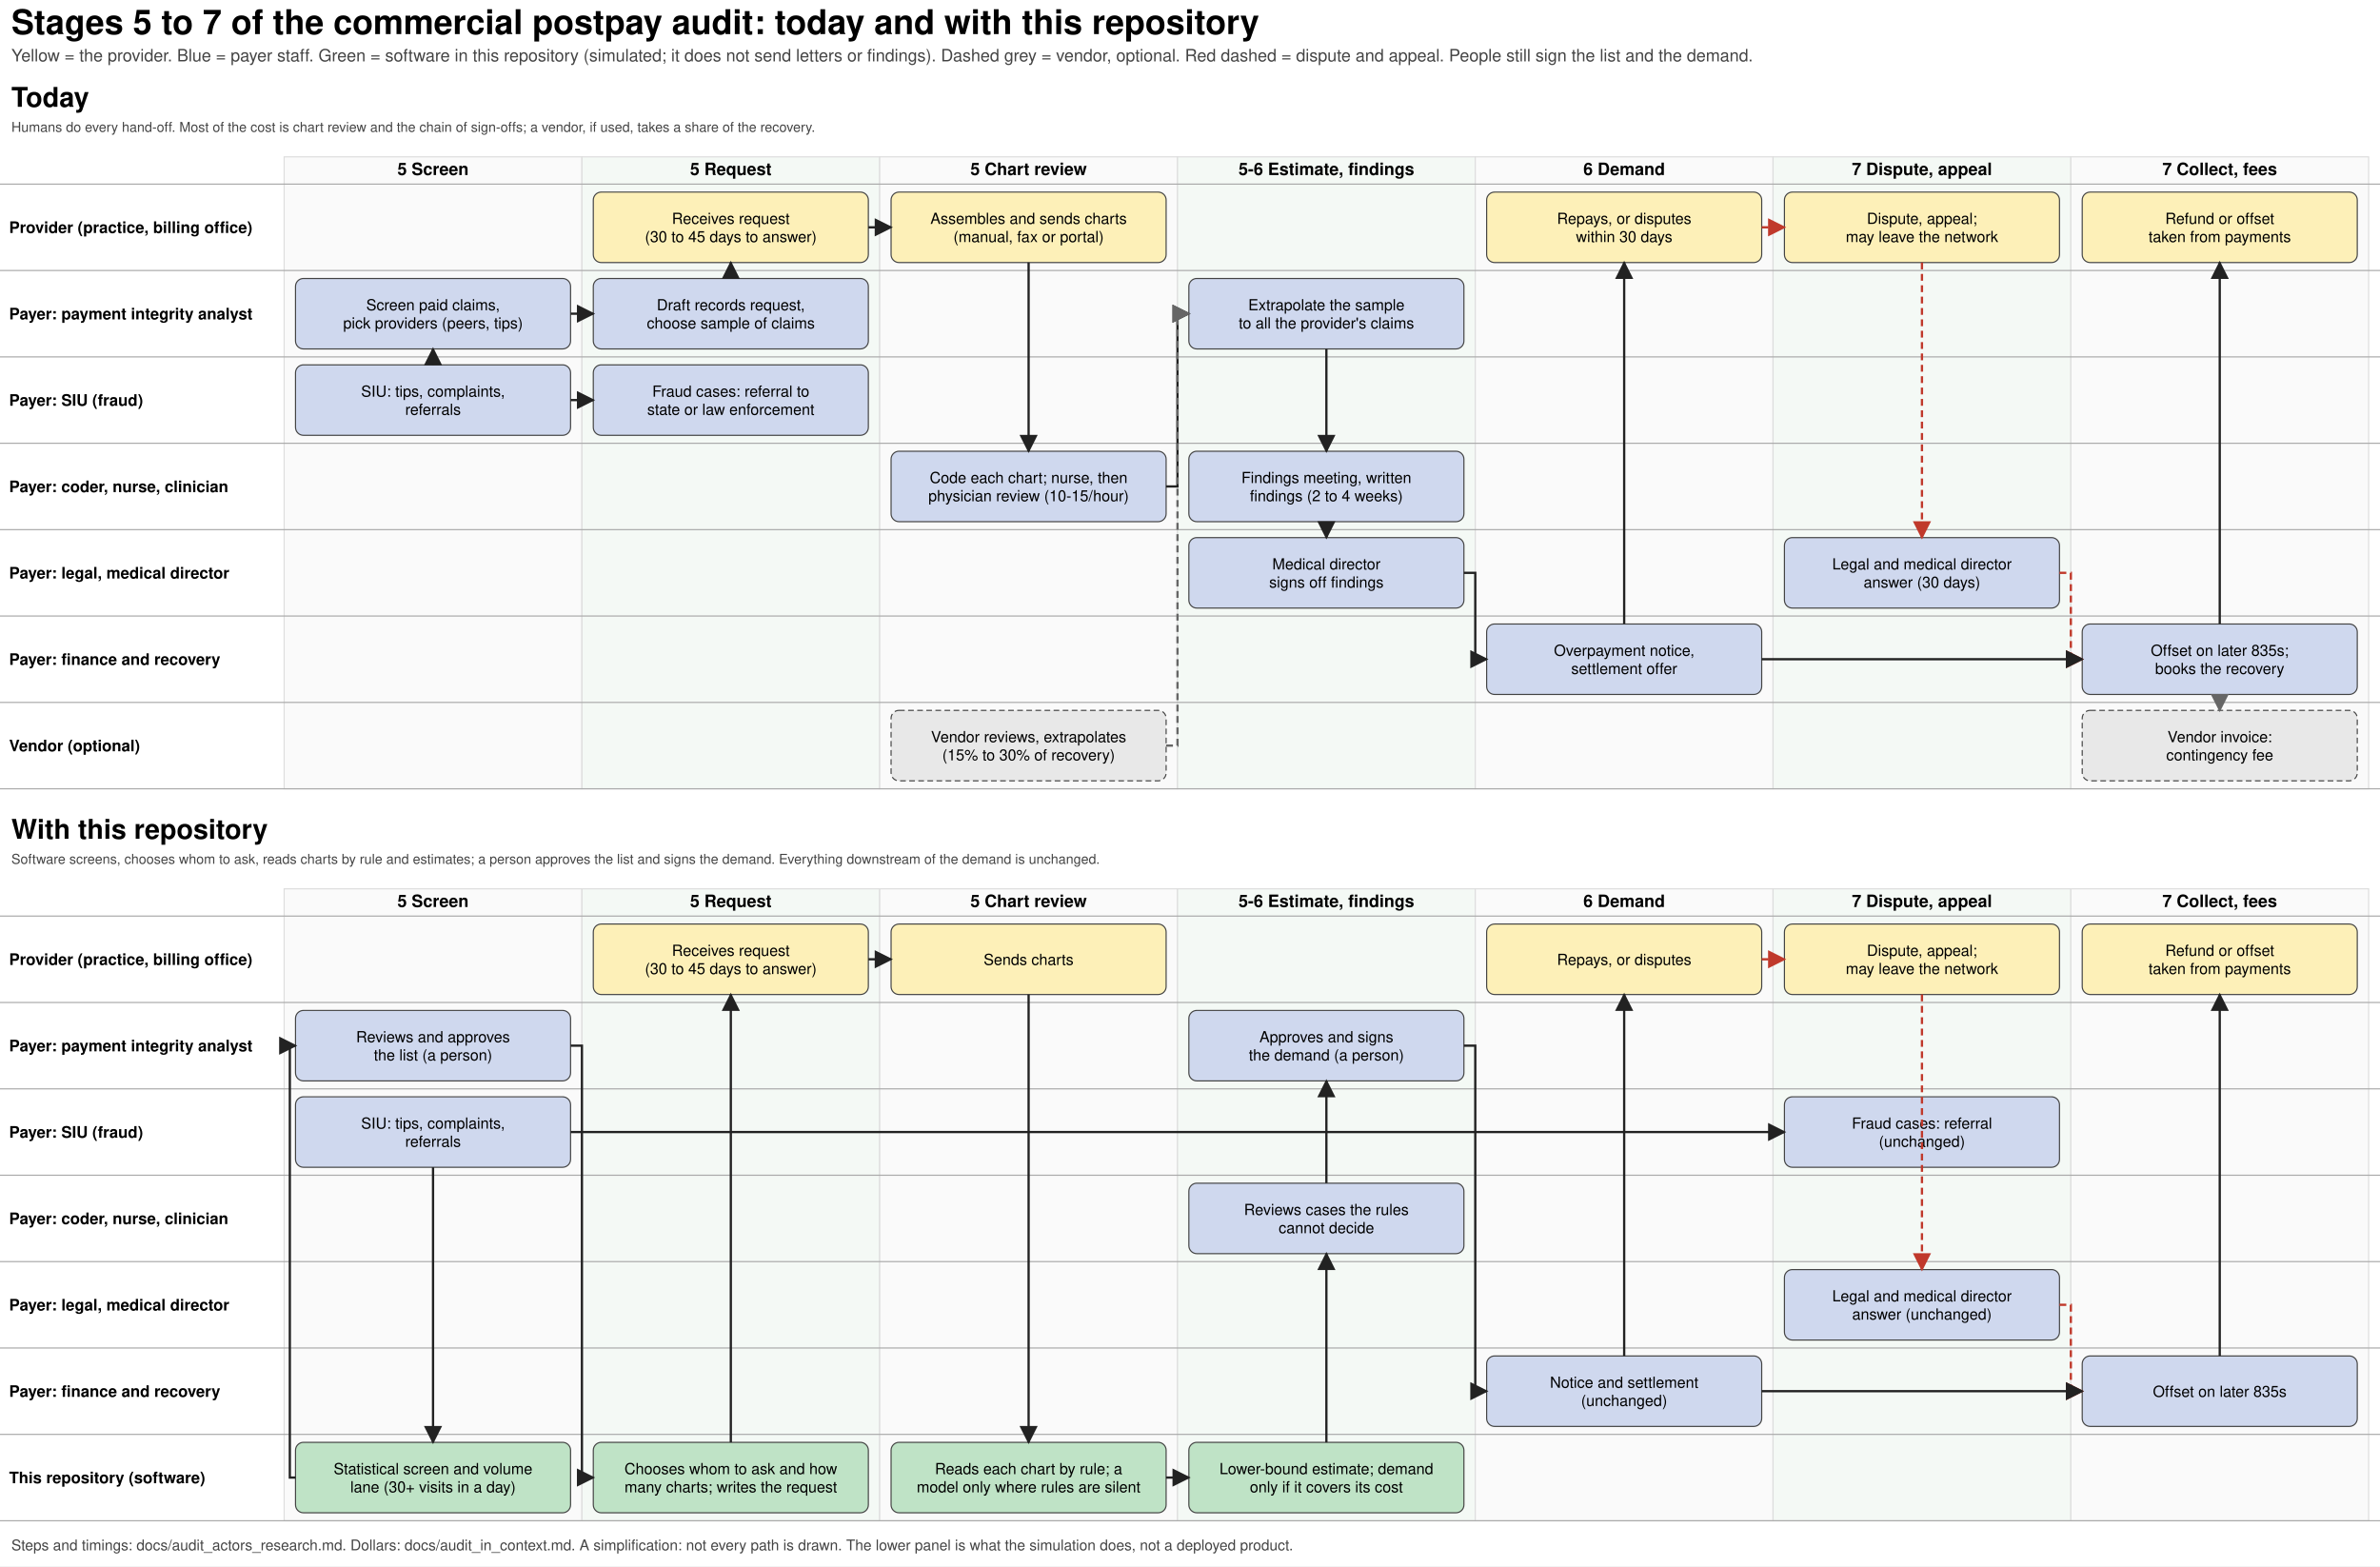
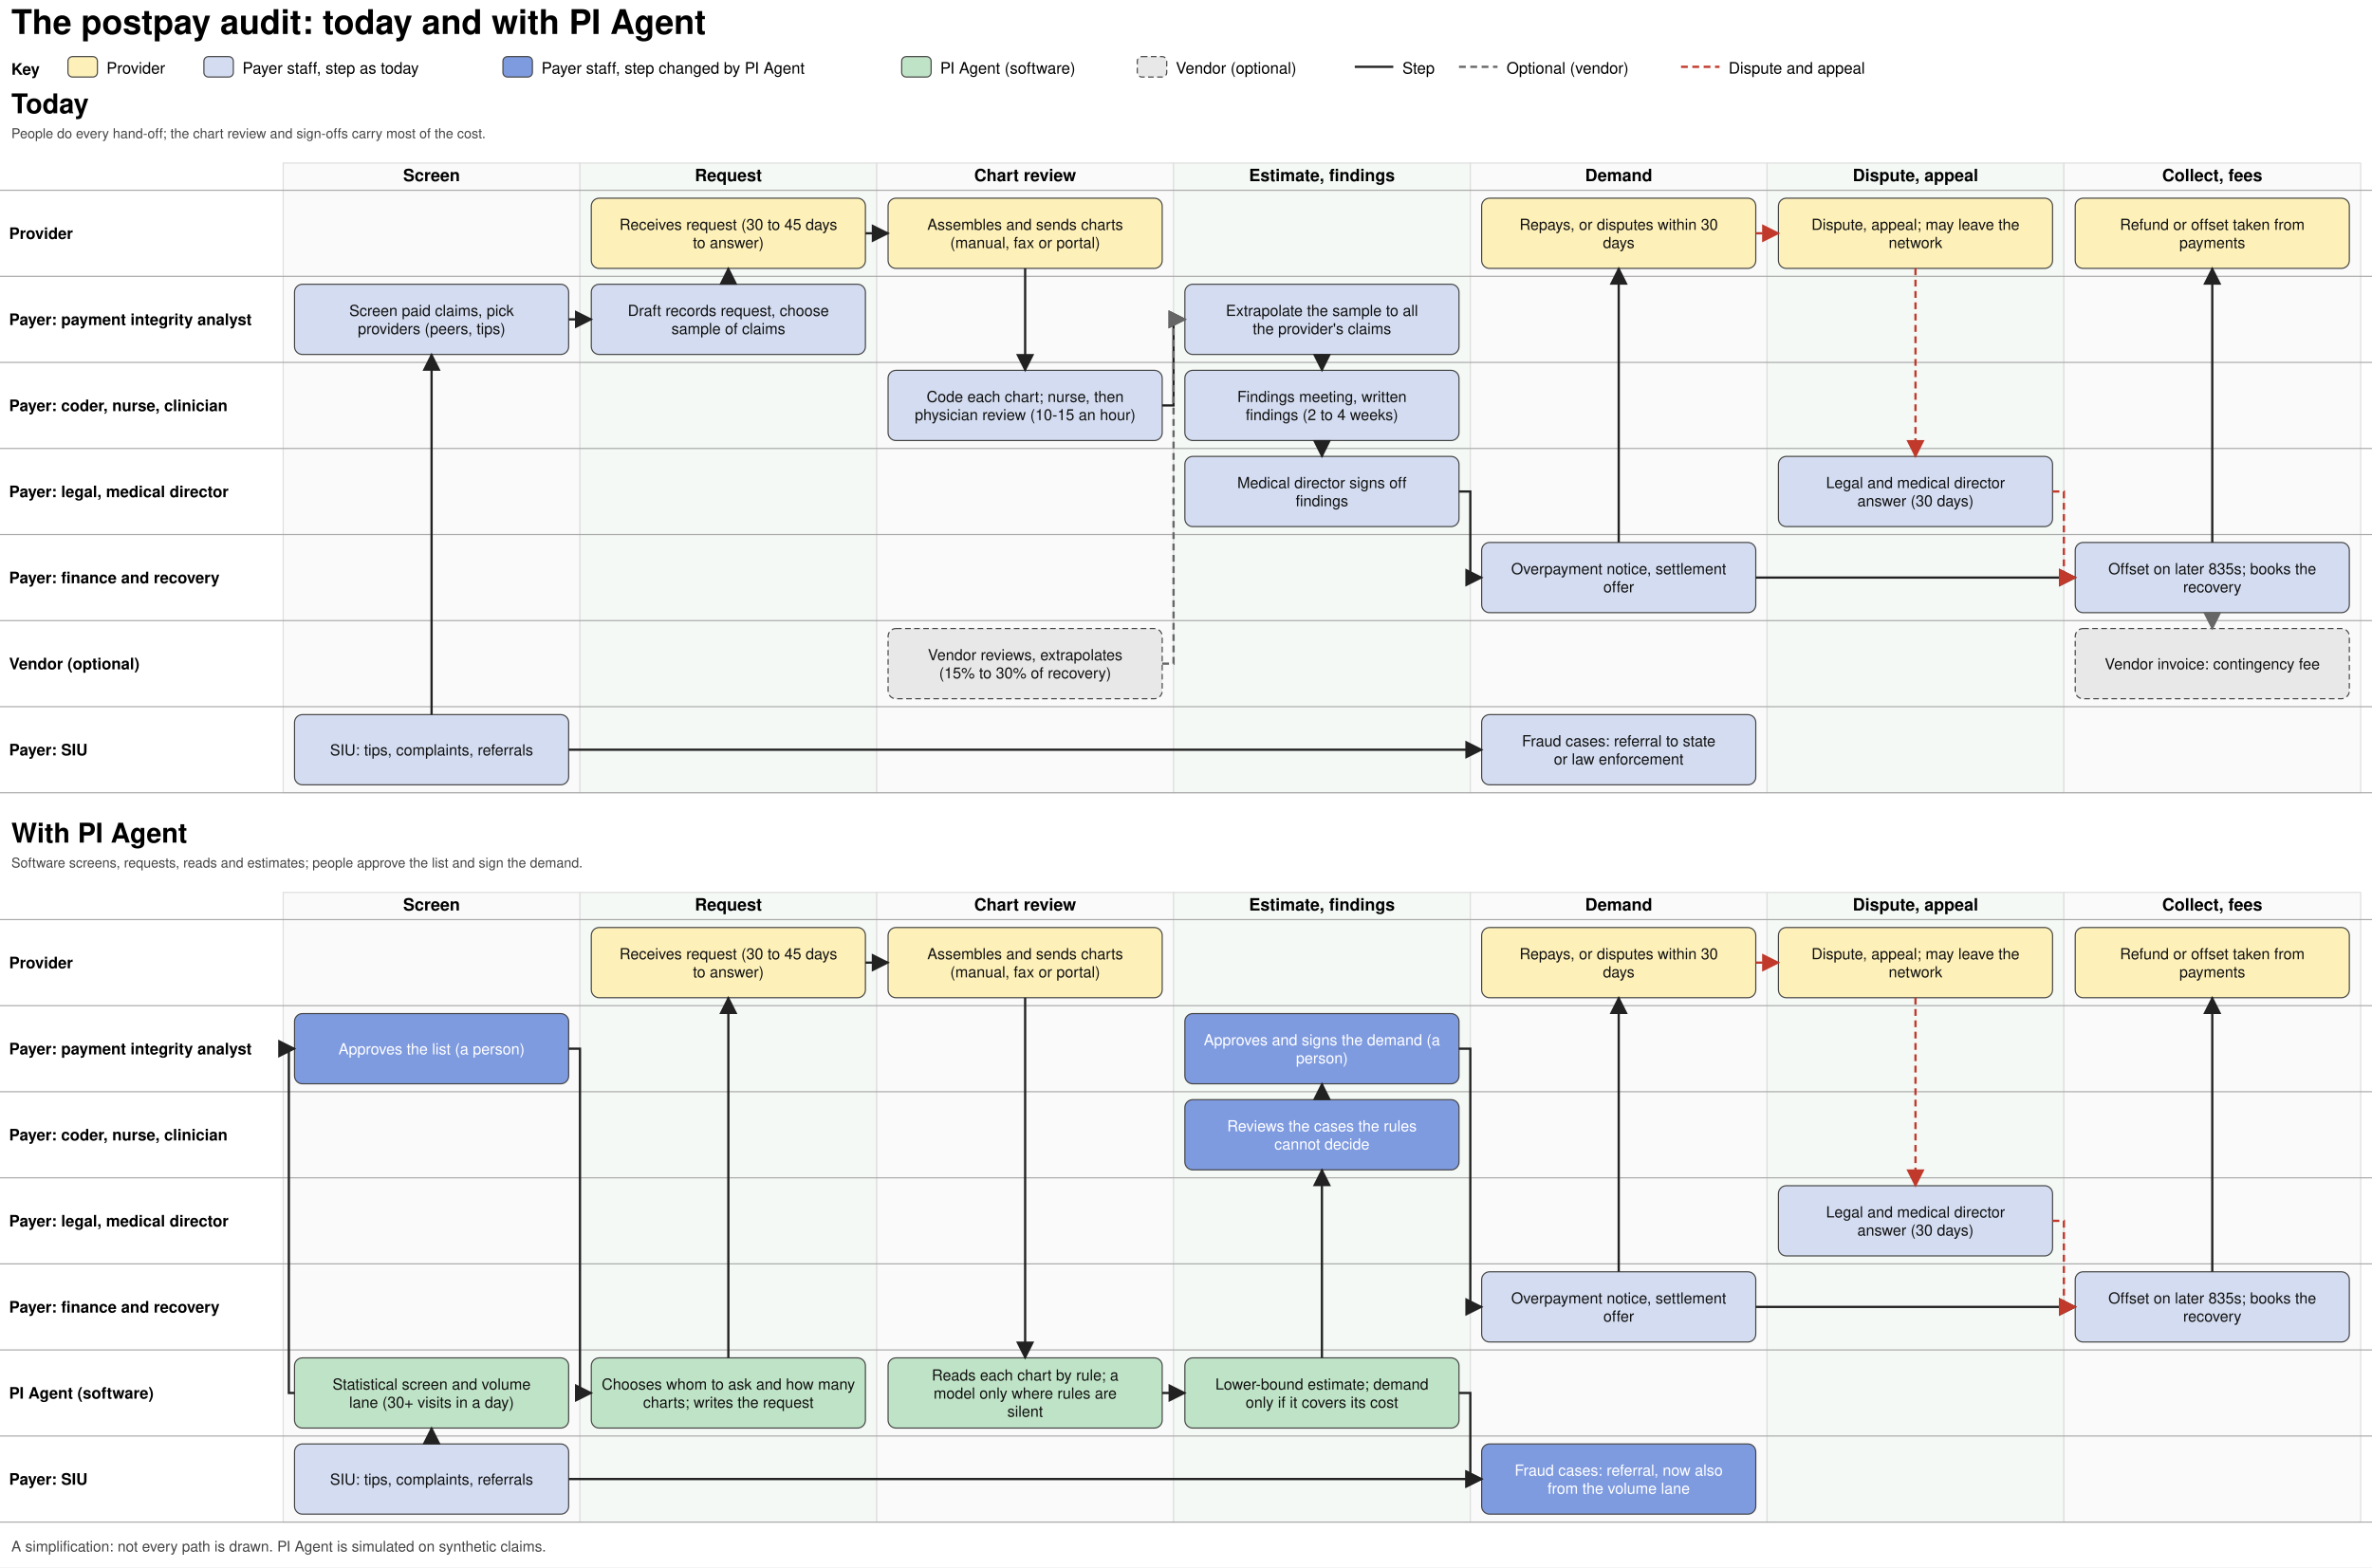
- <svg xmlns="http://www.w3.org/2000/svg" viewBox="0 0 2094 1378" font-family="Helvetica,Arial,sans-serif">
+ <svg xmlns="http://www.w3.org/2000/svg" viewBox="0 0 2094 1384" font-family="Helvetica,Arial,sans-serif">
  <defs>
    <marker id="ahmain" viewBox="0 0 10 10" refX="9" refY="5" markerWidth="8" markerHeight="8" orient="auto">
      <path d="M0,0 L10,5 L0,10 z" fill="#222" />
    </marker>
    <marker id="ahdash" viewBox="0 0 10 10" refX="9" refY="5" markerWidth="8" markerHeight="8" orient="auto">
      <path d="M0,0 L10,5 L0,10 z" fill="#666" />
    </marker>
    <marker id="ahred" viewBox="0 0 10 10" refX="9" refY="5" markerWidth="8" markerHeight="8" orient="auto">
      <path d="M0,0 L10,5 L0,10 z" fill="#c0392b" />
    </marker>
  </defs>
  <rect width="100%" height="100%" fill="#fff" />
-   <text x="10" y="30" font-size="30" font-weight="bold">Stages 5 to 7 of the commercial postpay audit: today and with this repository</text>
-   <text x="10" y="54" fill="#444" font-size="15">Yellow = the provider. Blue = payer staff. Green = software in this repository (simulated; it does not send letters or findings). Dashed grey = vendor, optional. Red dashed = dispute and appeal. People still sign the list and the demand.</text>
-   <text x="10" y="94" font-size="24" font-weight="bold">Today</text>
-   <text x="10" y="116" fill="#444">Humans do every hand-off. Most of the cost is chart review and the chain of sign-offs; a vendor, if used, takes a share of the recovery.</text>
-   <rect x="250" y="138" width="262" height="556" fill="#fafafa" stroke="#ddd" />
-   <text x="381.0" y="154" text-anchor="middle" font-weight="bold" font-size="15">5 Screen</text>
-   <rect x="512" y="138" width="262" height="556" fill="#f4f9f5" stroke="#ddd" />
-   <text x="643.0" y="154" text-anchor="middle" font-weight="bold" font-size="15">5 Request</text>
-   <rect x="774" y="138" width="262" height="556" fill="#fafafa" stroke="#ddd" />
-   <text x="905.0" y="154" text-anchor="middle" font-weight="bold" font-size="15">5 Chart review</text>
-   <rect x="1036" y="138" width="262" height="556" fill="#f4f9f5" stroke="#ddd" />
-   <text x="1167.0" y="154" text-anchor="middle" font-weight="bold" font-size="15">5-6 Estimate, findings</text>
-   <rect x="1298" y="138" width="262" height="556" fill="#fafafa" stroke="#ddd" />
-   <text x="1429.0" y="154" text-anchor="middle" font-weight="bold" font-size="15">6 Demand</text>
-   <rect x="1560" y="138" width="262" height="556" fill="#f4f9f5" stroke="#ddd" />
-   <text x="1691.0" y="154" text-anchor="middle" font-weight="bold" font-size="15">7 Dispute, appeal</text>
-   <rect x="1822" y="138" width="262" height="556" fill="#fafafa" stroke="#ddd" />
-   <text x="1953.0" y="154" text-anchor="middle" font-weight="bold" font-size="15">7 Collect, fees</text>
-   <line x1="0" x2="2094" y1="162" y2="162" stroke="#aaa" />
-   <text x="8" y="205.0" font-weight="bold" font-size="14">Provider (practice, billing office)</text>
-   <line x1="0" x2="2094" y1="238" y2="238" stroke="#aaa" />
-   <text x="8" y="281.0" font-weight="bold" font-size="14">Payer: payment integrity analyst</text>
-   <line x1="0" x2="2094" y1="314" y2="314" stroke="#aaa" />
-   <text x="8" y="357.0" font-weight="bold" font-size="14">Payer: SIU (fraud)</text>
-   <line x1="0" x2="2094" y1="390" y2="390" stroke="#aaa" />
-   <text x="8" y="433.0" font-weight="bold" font-size="14">Payer: coder, nurse, clinician</text>
-   <line x1="0" x2="2094" y1="466" y2="466" stroke="#aaa" />
-   <text x="8" y="509.0" font-weight="bold" font-size="14">Payer: legal, medical director</text>
-   <line x1="0" x2="2094" y1="542" y2="542" stroke="#aaa" />
-   <text x="8" y="585.0" font-weight="bold" font-size="14">Payer: finance and recovery</text>
-   <line x1="0" x2="2094" y1="618" y2="618" stroke="#aaa" />
-   <text x="8" y="661.0" font-weight="bold" font-size="14">Vendor (optional)</text>
-   <line x1="0" x2="2094" y1="694" y2="694" stroke="#aaa" />
-   <rect x="260" y="321.0" width="242" height="62" rx="7" fill="#cfd8ee" stroke="#444" />
-   <text x="381.0" y="349.0" text-anchor="middle" font-size="13.5">SIU: tips, complaints,</text>
-   <text x="381.0" y="365.0" text-anchor="middle" font-size="13.5">referrals</text>
-   <rect x="522" y="321.0" width="242" height="62" rx="7" fill="#cfd8ee" stroke="#444" />
-   <text x="643.0" y="349.0" text-anchor="middle" font-size="13.5">Fraud cases: referral to</text>
-   <text x="643.0" y="365.0" text-anchor="middle" font-size="13.5">state or law enforcement</text>
-   <rect x="260" y="245.0" width="242" height="62" rx="7" fill="#cfd8ee" stroke="#444" />
-   <text x="381.0" y="273.0" text-anchor="middle" font-size="13.5">Screen paid claims,</text>
-   <text x="381.0" y="289.0" text-anchor="middle" font-size="13.5">pick providers (peers, tips)</text>
-   <rect x="522" y="245.0" width="242" height="62" rx="7" fill="#cfd8ee" stroke="#444" />
-   <text x="643.0" y="273.0" text-anchor="middle" font-size="13.5">Draft records request,</text>
-   <text x="643.0" y="289.0" text-anchor="middle" font-size="13.5">choose sample of claims</text>
-   <rect x="522" y="169.0" width="242" height="62" rx="7" fill="#fdf0b8" stroke="#444" />
-   <text x="643.0" y="197.0" text-anchor="middle" font-size="13.5">Receives request</text>
-   <text x="643.0" y="213.0" text-anchor="middle" font-size="13.5">(30 to 45 days to answer)</text>
-   <rect x="784" y="169.0" width="242" height="62" rx="7" fill="#fdf0b8" stroke="#444" />
-   <text x="905.0" y="197.0" text-anchor="middle" font-size="13.5">Assembles and sends charts</text>
-   <text x="905.0" y="213.0" text-anchor="middle" font-size="13.5">(manual, fax or portal)</text>
-   <rect x="784" y="397.0" width="242" height="62" rx="7" fill="#cfd8ee" stroke="#444" />
-   <text x="905.0" y="425.0" text-anchor="middle" font-size="13.5">Code each chart; nurse, then</text>
-   <text x="905.0" y="441.0" text-anchor="middle" font-size="13.5">physician review (10-15/hour)</text>
-   <rect x="784" y="625.0" width="242" height="62" rx="7" fill="#e8e8e8" stroke="#444" stroke-dasharray="5 3" />
-   <text x="905.0" y="653.0" text-anchor="middle" font-size="13.5">Vendor reviews, extrapolates</text>
-   <text x="905.0" y="669.0" text-anchor="middle" font-size="13.5">(15% to 30% of recovery)</text>
-   <rect x="1046" y="245.0" width="242" height="62" rx="7" fill="#cfd8ee" stroke="#444" />
-   <text x="1167.0" y="273.0" text-anchor="middle" font-size="13.5">Extrapolate the sample</text>
-   <text x="1167.0" y="289.0" text-anchor="middle" font-size="13.5">to all the provider's claims</text>
-   <rect x="1046" y="397.0" width="242" height="62" rx="7" fill="#cfd8ee" stroke="#444" />
-   <text x="1167.0" y="425.0" text-anchor="middle" font-size="13.5">Findings meeting, written</text>
-   <text x="1167.0" y="441.0" text-anchor="middle" font-size="13.5">findings (2 to 4 weeks)</text>
-   <rect x="1046" y="473.0" width="242" height="62" rx="7" fill="#cfd8ee" stroke="#444" />
-   <text x="1167.0" y="501.0" text-anchor="middle" font-size="13.5">Medical director</text>
-   <text x="1167.0" y="517.0" text-anchor="middle" font-size="13.5">signs off findings</text>
-   <rect x="1308" y="549.0" width="242" height="62" rx="7" fill="#cfd8ee" stroke="#444" />
-   <text x="1429.0" y="577.0" text-anchor="middle" font-size="13.5">Overpayment notice,</text>
-   <text x="1429.0" y="593.0" text-anchor="middle" font-size="13.5">settlement offer</text>
-   <rect x="1308" y="169.0" width="242" height="62" rx="7" fill="#fdf0b8" stroke="#444" />
-   <text x="1429.0" y="197.0" text-anchor="middle" font-size="13.5">Repays, or disputes</text>
-   <text x="1429.0" y="213.0" text-anchor="middle" font-size="13.5">within 30 days</text>
-   <rect x="1570" y="169.0" width="242" height="62" rx="7" fill="#fdf0b8" stroke="#444" />
-   <text x="1691.0" y="197.0" text-anchor="middle" font-size="13.5">Dispute, appeal;</text>
-   <text x="1691.0" y="213.0" text-anchor="middle" font-size="13.5">may leave the network</text>
-   <rect x="1570" y="473.0" width="242" height="62" rx="7" fill="#cfd8ee" stroke="#444" />
-   <text x="1691.0" y="501.0" text-anchor="middle" font-size="13.5">Legal and medical director</text>
-   <text x="1691.0" y="517.0" text-anchor="middle" font-size="13.5">answer (30 days)</text>
-   <rect x="1832" y="549.0" width="242" height="62" rx="7" fill="#cfd8ee" stroke="#444" />
-   <text x="1953.0" y="577.0" text-anchor="middle" font-size="13.5">Offset on later 835s;</text>
-   <text x="1953.0" y="593.0" text-anchor="middle" font-size="13.5">books the recovery</text>
-   <rect x="1832" y="169.0" width="242" height="62" rx="7" fill="#fdf0b8" stroke="#444" />
-   <text x="1953.0" y="197.0" text-anchor="middle" font-size="13.5">Refund or offset</text>
-   <text x="1953.0" y="213.0" text-anchor="middle" font-size="13.5">taken from payments</text>
-   <rect x="1832" y="625.0" width="242" height="62" rx="7" fill="#e8e8e8" stroke="#444" stroke-dasharray="5 3" />
-   <text x="1953.0" y="653.0" text-anchor="middle" font-size="13.5">Vendor invoice:</text>
-   <text x="1953.0" y="669.0" text-anchor="middle" font-size="13.5">contingency fee</text>
-   <path d="M381.0,321.0 L381.0,307.0" fill="none" stroke="#222" stroke-width="2" marker-end="url(#ahmain)" />
-   <path d="M502,352.0 L512,352.0 L512,352.0 L522,352.0" fill="none" stroke="#222" stroke-width="2" marker-end="url(#ahmain)" />
-   <path d="M502,276.0 L512,276.0 L512,276.0 L522,276.0" fill="none" stroke="#222" stroke-width="2" marker-end="url(#ahmain)" />
-   <path d="M643.0,245.0 L643.0,231.0" fill="none" stroke="#222" stroke-width="2" marker-end="url(#ahmain)" />
-   <path d="M764,200.0 L774,200.0 L774,200.0 L784,200.0" fill="none" stroke="#222" stroke-width="2" marker-end="url(#ahmain)" />
-   <path d="M905.0,231.0 L905.0,397.0" fill="none" stroke="#222" stroke-width="2" marker-end="url(#ahmain)" />
-   <path d="M1026,428.0 L1036,428.0 L1036,276.0 L1046,276.0" fill="none" stroke="#222" stroke-width="2" marker-end="url(#ahmain)" />
-   <path d="M1026,656.0 L1036,656.0 L1036,276.0 L1046,276.0" fill="none" stroke="#666" stroke-width="2" stroke-dasharray="6 4" marker-end="url(#ahdash)" />
-   <path d="M1167.0,307.0 L1167.0,397.0" fill="none" stroke="#222" stroke-width="2" marker-end="url(#ahmain)" />
-   <path d="M1167.0,459.0 L1167.0,473.0" fill="none" stroke="#222" stroke-width="2" marker-end="url(#ahmain)" />
-   <path d="M1288,504.0 L1298,504.0 L1298,580.0 L1308,580.0" fill="none" stroke="#222" stroke-width="2" marker-end="url(#ahmain)" />
-   <path d="M1429.0,549.0 L1429.0,231.0" fill="none" stroke="#222" stroke-width="2" marker-end="url(#ahmain)" />
-   <path d="M1550,200.0 L1560,200.0 L1560,200.0 L1570,200.0" fill="none" stroke="#c0392b" stroke-width="2" stroke-dasharray="6 4" marker-end="url(#ahred)" />
-   <path d="M1691.0,231.0 L1691.0,473.0" fill="none" stroke="#c0392b" stroke-width="2" stroke-dasharray="6 4" marker-end="url(#ahred)" />
-   <path d="M1812,504.0 L1822,504.0 L1822,580.0 L1832,580.0" fill="none" stroke="#c0392b" stroke-width="2" stroke-dasharray="6 4" marker-end="url(#ahred)" />
-   <path d="M1550,580.0 L1822,580.0 L1822,580.0 L1832,580.0" fill="none" stroke="#222" stroke-width="2" marker-end="url(#ahmain)" />
-   <path d="M1953.0,549.0 L1953.0,231.0" fill="none" stroke="#222" stroke-width="2" marker-end="url(#ahmain)" />
-   <path d="M1953.0,611.0 L1953.0,625.0" fill="none" stroke="#666" stroke-width="2" stroke-dasharray="6 4" marker-end="url(#ahdash)" />
-   <text x="10" y="738" font-size="24" font-weight="bold">With this repository</text>
-   <text x="10" y="760" fill="#444">Software screens, chooses whom to ask, reads charts by rule and estimates; a person approves the list and signs the demand. Everything downstream of the demand is unchanged.</text>
-   <rect x="250" y="782" width="262" height="556" fill="#fafafa" stroke="#ddd" />
-   <text x="381.0" y="798" text-anchor="middle" font-weight="bold" font-size="15">5 Screen</text>
-   <rect x="512" y="782" width="262" height="556" fill="#f4f9f5" stroke="#ddd" />
-   <text x="643.0" y="798" text-anchor="middle" font-weight="bold" font-size="15">5 Request</text>
-   <rect x="774" y="782" width="262" height="556" fill="#fafafa" stroke="#ddd" />
-   <text x="905.0" y="798" text-anchor="middle" font-weight="bold" font-size="15">5 Chart review</text>
-   <rect x="1036" y="782" width="262" height="556" fill="#f4f9f5" stroke="#ddd" />
-   <text x="1167.0" y="798" text-anchor="middle" font-weight="bold" font-size="15">5-6 Estimate, findings</text>
-   <rect x="1298" y="782" width="262" height="556" fill="#fafafa" stroke="#ddd" />
-   <text x="1429.0" y="798" text-anchor="middle" font-weight="bold" font-size="15">6 Demand</text>
-   <rect x="1560" y="782" width="262" height="556" fill="#f4f9f5" stroke="#ddd" />
-   <text x="1691.0" y="798" text-anchor="middle" font-weight="bold" font-size="15">7 Dispute, appeal</text>
-   <rect x="1822" y="782" width="262" height="556" fill="#fafafa" stroke="#ddd" />
-   <text x="1953.0" y="798" text-anchor="middle" font-weight="bold" font-size="15">7 Collect, fees</text>
-   <line x1="0" x2="2094" y1="806" y2="806" stroke="#aaa" />
-   <text x="8" y="849.0" font-weight="bold" font-size="14">Provider (practice, billing office)</text>
-   <line x1="0" x2="2094" y1="882" y2="882" stroke="#aaa" />
-   <text x="8" y="925.0" font-weight="bold" font-size="14">Payer: payment integrity analyst</text>
-   <line x1="0" x2="2094" y1="958" y2="958" stroke="#aaa" />
-   <text x="8" y="1001.0" font-weight="bold" font-size="14">Payer: SIU (fraud)</text>
-   <line x1="0" x2="2094" y1="1034" y2="1034" stroke="#aaa" />
-   <text x="8" y="1077.0" font-weight="bold" font-size="14">Payer: coder, nurse, clinician</text>
-   <line x1="0" x2="2094" y1="1110" y2="1110" stroke="#aaa" />
-   <text x="8" y="1153.0" font-weight="bold" font-size="14">Payer: legal, medical director</text>
-   <line x1="0" x2="2094" y1="1186" y2="1186" stroke="#aaa" />
-   <text x="8" y="1229.0" font-weight="bold" font-size="14">Payer: finance and recovery</text>
-   <line x1="0" x2="2094" y1="1262" y2="1262" stroke="#aaa" />
-   <text x="8" y="1305.0" font-weight="bold" font-size="14">This repository (software)</text>
-   <line x1="0" x2="2094" y1="1338" y2="1338" stroke="#aaa" />
-   <rect x="260" y="965.0" width="242" height="62" rx="7" fill="#cfd8ee" stroke="#444" />
-   <text x="381.0" y="993.0" text-anchor="middle" font-size="13.5">SIU: tips, complaints,</text>
-   <text x="381.0" y="1009.0" text-anchor="middle" font-size="13.5">referrals</text>
-   <rect x="1570" y="965.0" width="242" height="62" rx="7" fill="#cfd8ee" stroke="#444" />
-   <text x="1691.0" y="993.0" text-anchor="middle" font-size="13.5">Fraud cases: referral</text>
-   <text x="1691.0" y="1009.0" text-anchor="middle" font-size="13.5">(unchanged)</text>
-   <rect x="260" y="1269.0" width="242" height="62" rx="7" fill="#bfe3c6" stroke="#444" />
-   <text x="381.0" y="1297.0" text-anchor="middle" font-size="13.5">Statistical screen and volume</text>
-   <text x="381.0" y="1313.0" text-anchor="middle" font-size="13.5">lane (30+ visits in a day)</text>
-   <rect x="260" y="889.0" width="242" height="62" rx="7" fill="#cfd8ee" stroke="#444" />
-   <text x="381.0" y="917.0" text-anchor="middle" font-size="13.5">Reviews and approves</text>
-   <text x="381.0" y="933.0" text-anchor="middle" font-size="13.5">the list (a person)</text>
-   <rect x="522" y="1269.0" width="242" height="62" rx="7" fill="#bfe3c6" stroke="#444" />
-   <text x="643.0" y="1297.0" text-anchor="middle" font-size="13.5">Chooses whom to ask and how</text>
-   <text x="643.0" y="1313.0" text-anchor="middle" font-size="13.5">many charts; writes the request</text>
-   <rect x="522" y="813.0" width="242" height="62" rx="7" fill="#fdf0b8" stroke="#444" />
-   <text x="643.0" y="841.0" text-anchor="middle" font-size="13.5">Receives request</text>
-   <text x="643.0" y="857.0" text-anchor="middle" font-size="13.5">(30 to 45 days to answer)</text>
-   <rect x="784" y="813.0" width="242" height="62" rx="7" fill="#fdf0b8" stroke="#444" />
-   <text x="905.0" y="849.0" text-anchor="middle" font-size="13.5">Sends charts</text>
-   <rect x="784" y="1269.0" width="242" height="62" rx="7" fill="#bfe3c6" stroke="#444" />
-   <text x="905.0" y="1297.0" text-anchor="middle" font-size="13.5">Reads each chart by rule; a</text>
-   <text x="905.0" y="1313.0" text-anchor="middle" font-size="13.5">model only where rules are silent</text>
-   <rect x="1046" y="1269.0" width="242" height="62" rx="7" fill="#bfe3c6" stroke="#444" />
-   <text x="1167.0" y="1297.0" text-anchor="middle" font-size="13.5">Lower-bound estimate; demand</text>
-   <text x="1167.0" y="1313.0" text-anchor="middle" font-size="13.5">only if it covers its cost</text>
-   <rect x="1046" y="1041.0" width="242" height="62" rx="7" fill="#cfd8ee" stroke="#444" />
-   <text x="1167.0" y="1069.0" text-anchor="middle" font-size="13.5">Reviews cases the rules</text>
-   <text x="1167.0" y="1085.0" text-anchor="middle" font-size="13.5">cannot decide</text>
-   <rect x="1046" y="889.0" width="242" height="62" rx="7" fill="#cfd8ee" stroke="#444" />
-   <text x="1167.0" y="917.0" text-anchor="middle" font-size="13.5">Approves and signs</text>
-   <text x="1167.0" y="933.0" text-anchor="middle" font-size="13.5">the demand (a person)</text>
-   <rect x="1308" y="1193.0" width="242" height="62" rx="7" fill="#cfd8ee" stroke="#444" />
-   <text x="1429.0" y="1221.0" text-anchor="middle" font-size="13.5">Notice and settlement</text>
-   <text x="1429.0" y="1237.0" text-anchor="middle" font-size="13.5">(unchanged)</text>
-   <rect x="1308" y="813.0" width="242" height="62" rx="7" fill="#fdf0b8" stroke="#444" />
-   <text x="1429.0" y="849.0" text-anchor="middle" font-size="13.5">Repays, or disputes</text>
-   <rect x="1570" y="813.0" width="242" height="62" rx="7" fill="#fdf0b8" stroke="#444" />
-   <text x="1691.0" y="841.0" text-anchor="middle" font-size="13.5">Dispute, appeal;</text>
-   <text x="1691.0" y="857.0" text-anchor="middle" font-size="13.5">may leave the network</text>
-   <rect x="1570" y="1117.0" width="242" height="62" rx="7" fill="#cfd8ee" stroke="#444" />
-   <text x="1691.0" y="1145.0" text-anchor="middle" font-size="13.5">Legal and medical director</text>
-   <text x="1691.0" y="1161.0" text-anchor="middle" font-size="13.5">answer (unchanged)</text>
-   <rect x="1832" y="1193.0" width="242" height="62" rx="7" fill="#cfd8ee" stroke="#444" />
-   <text x="1953.0" y="1229.0" text-anchor="middle" font-size="13.5">Offset on later 835s</text>
-   <rect x="1832" y="813.0" width="242" height="62" rx="7" fill="#fdf0b8" stroke="#444" />
-   <text x="1953.0" y="841.0" text-anchor="middle" font-size="13.5">Refund or offset</text>
-   <text x="1953.0" y="857.0" text-anchor="middle" font-size="13.5">taken from payments</text>
-   <path d="M381.0,1027.0 L381.0,1269.0" fill="none" stroke="#222" stroke-width="2" marker-end="url(#ahmain)" />
-   <path d="M502,996.0 L1560,996.0 L1560,996.0 L1570,996.0" fill="none" stroke="#222" stroke-width="2" marker-end="url(#ahmain)" />
-   <path d="M260,1300.0 L255,1300.0 L255,920.0 L260,920.0" fill="none" stroke="#222" stroke-width="2" marker-end="url(#ahmain)" />
-   <path d="M502,920.0 L512,920.0 L512,1300.0 L522,1300.0" fill="none" stroke="#222" stroke-width="2" marker-end="url(#ahmain)" />
-   <path d="M643.0,1269.0 L643.0,875.0" fill="none" stroke="#222" stroke-width="2" marker-end="url(#ahmain)" />
-   <path d="M764,844.0 L774,844.0 L774,844.0 L784,844.0" fill="none" stroke="#222" stroke-width="2" marker-end="url(#ahmain)" />
-   <path d="M905.0,875.0 L905.0,1269.0" fill="none" stroke="#222" stroke-width="2" marker-end="url(#ahmain)" />
-   <path d="M1026,1300.0 L1036,1300.0 L1036,1300.0 L1046,1300.0" fill="none" stroke="#222" stroke-width="2" marker-end="url(#ahmain)" />
-   <path d="M1167.0,1269.0 L1167.0,1103.0" fill="none" stroke="#222" stroke-width="2" marker-end="url(#ahmain)" />
-   <path d="M1167.0,1041.0 L1167.0,951.0" fill="none" stroke="#222" stroke-width="2" marker-end="url(#ahmain)" />
-   <path d="M1288,920.0 L1298,920.0 L1298,1224.0 L1308,1224.0" fill="none" stroke="#222" stroke-width="2" marker-end="url(#ahmain)" />
-   <path d="M1429.0,1193.0 L1429.0,875.0" fill="none" stroke="#222" stroke-width="2" marker-end="url(#ahmain)" />
-   <path d="M1550,844.0 L1560,844.0 L1560,844.0 L1570,844.0" fill="none" stroke="#c0392b" stroke-width="2" stroke-dasharray="6 4" marker-end="url(#ahred)" />
-   <path d="M1691.0,875.0 L1691.0,1117.0" fill="none" stroke="#c0392b" stroke-width="2" stroke-dasharray="6 4" marker-end="url(#ahred)" />
-   <path d="M1812,1148.0 L1822,1148.0 L1822,1224.0 L1832,1224.0" fill="none" stroke="#c0392b" stroke-width="2" stroke-dasharray="6 4" marker-end="url(#ahred)" />
-   <path d="M1550,1224.0 L1822,1224.0 L1822,1224.0 L1832,1224.0" fill="none" stroke="#222" stroke-width="2" marker-end="url(#ahmain)" />
-   <path d="M1953.0,1193.0 L1953.0,875.0" fill="none" stroke="#222" stroke-width="2" marker-end="url(#ahmain)" />
-   <text x="10" y="1364" fill="#444" font-size="13">Steps and timings: docs/audit_actors_research.md. Dollars: docs/audit_in_context.md. A simplification: not every path is drawn. The lower panel is what the simulation does, not a deployed product.</text>
+   <text x="10" y="30" font-size="30" font-weight="bold">The postpay audit: today and with PI Agent</text>
+   <text x="10" y="66" font-weight="bold" font-size="14">Key</text>
+   <rect x="60" y="50" width="26" height="18" rx="4" fill="#fdf0b8" stroke="#444" />
+   <text x="94" y="65" font-size="14">Provider</text>
+   <rect x="180" y="50" width="26" height="18" rx="4" fill="#d3dcf0" stroke="#444" />
+   <text x="214" y="65" font-size="14">Payer staff, step as today</text>
+   <rect x="444" y="50" width="26" height="18" rx="4" fill="#7f9be0" stroke="#444" />
+   <text x="478" y="65" font-size="14">Payer staff, step changed by PI Agent</text>
+   <rect x="796" y="50" width="26" height="18" rx="4" fill="#bfe3c6" stroke="#444" />
+   <text x="830" y="65" font-size="14">PI Agent (software)</text>
+   <rect x="1004" y="50" width="26" height="18" rx="4" fill="#e8e8e8" stroke="#444" stroke-dasharray="5 3" />
+   <text x="1038" y="65" font-size="14">Vendor (optional)</text>
+   <line x1="1196" x2="1230" y1="59" y2="59" stroke="#222" stroke-width="2" />
+   <text x="1238" y="65" font-size="14">Step</text>
+   <line x1="1288" x2="1322" y1="59" y2="59" stroke="#666" stroke-width="2" stroke-dasharray="6 4" />
+   <text x="1330" y="65" font-size="14">Optional (vendor)</text>
+   <line x1="1484" x2="1518" y1="59" y2="59" stroke="#c0392b" stroke-width="2" stroke-dasharray="6 4" />
+   <text x="1526" y="65" font-size="14">Dispute and appeal</text>
+   <text x="10" y="100" font-size="24" font-weight="bold">Today</text>
+   <text x="10" y="122" fill="#444">People do every hand-off; the chart review and sign-offs carry most of the cost.</text>
+   <rect x="250" y="144" width="262" height="556" fill="#fafafa" stroke="#ddd" />
+   <text x="381.0" y="160" text-anchor="middle" font-weight="bold" font-size="15">Screen</text>
+   <rect x="512" y="144" width="262" height="556" fill="#f4f9f5" stroke="#ddd" />
+   <text x="643.0" y="160" text-anchor="middle" font-weight="bold" font-size="15">Request</text>
+   <rect x="774" y="144" width="262" height="556" fill="#fafafa" stroke="#ddd" />
+   <text x="905.0" y="160" text-anchor="middle" font-weight="bold" font-size="15">Chart review</text>
+   <rect x="1036" y="144" width="262" height="556" fill="#f4f9f5" stroke="#ddd" />
+   <text x="1167.0" y="160" text-anchor="middle" font-weight="bold" font-size="15">Estimate, findings</text>
+   <rect x="1298" y="144" width="262" height="556" fill="#fafafa" stroke="#ddd" />
+   <text x="1429.0" y="160" text-anchor="middle" font-weight="bold" font-size="15">Demand</text>
+   <rect x="1560" y="144" width="262" height="556" fill="#f4f9f5" stroke="#ddd" />
+   <text x="1691.0" y="160" text-anchor="middle" font-weight="bold" font-size="15">Dispute, appeal</text>
+   <rect x="1822" y="144" width="262" height="556" fill="#fafafa" stroke="#ddd" />
+   <text x="1953.0" y="160" text-anchor="middle" font-weight="bold" font-size="15">Collect, fees</text>
+   <line x1="0" x2="2094" y1="168" y2="168" stroke="#aaa" />
+   <text x="8" y="211.0" font-weight="bold" font-size="14">Provider</text>
+   <line x1="0" x2="2094" y1="244" y2="244" stroke="#aaa" />
+   <text x="8" y="287.0" font-weight="bold" font-size="14">Payer: payment integrity analyst</text>
+   <line x1="0" x2="2094" y1="320" y2="320" stroke="#aaa" />
+   <text x="8" y="363.0" font-weight="bold" font-size="14">Payer: coder, nurse, clinician</text>
+   <line x1="0" x2="2094" y1="396" y2="396" stroke="#aaa" />
+   <text x="8" y="439.0" font-weight="bold" font-size="14">Payer: legal, medical director</text>
+   <line x1="0" x2="2094" y1="472" y2="472" stroke="#aaa" />
+   <text x="8" y="515.0" font-weight="bold" font-size="14">Payer: finance and recovery</text>
+   <line x1="0" x2="2094" y1="548" y2="548" stroke="#aaa" />
+   <text x="8" y="591.0" font-weight="bold" font-size="14">Vendor (optional)</text>
+   <line x1="0" x2="2094" y1="624" y2="624" stroke="#aaa" />
+   <text x="8" y="667.0" font-weight="bold" font-size="14">Payer: SIU</text>
+   <line x1="0" x2="2094" y1="700" y2="700" stroke="#aaa" />
+   <rect x="260" y="631.0" width="242" height="62" rx="7" fill="#d3dcf0" stroke="#444" />
+   <text x="381.0" y="667.0" text-anchor="middle" font-size="13.5" fill="#111">SIU: tips, complaints, referrals</text>
+   <rect x="260" y="251.0" width="242" height="62" rx="7" fill="#d3dcf0" stroke="#444" />
+   <text x="381.0" y="279.0" text-anchor="middle" font-size="13.5" fill="#111">Screen paid claims, pick</text>
+   <text x="381.0" y="295.0" text-anchor="middle" font-size="13.5" fill="#111">providers (peers, tips)</text>
+   <rect x="522" y="251.0" width="242" height="62" rx="7" fill="#d3dcf0" stroke="#444" />
+   <text x="643.0" y="279.0" text-anchor="middle" font-size="13.5" fill="#111">Draft records request, choose</text>
+   <text x="643.0" y="295.0" text-anchor="middle" font-size="13.5" fill="#111">sample of claims</text>
+   <rect x="522" y="175.0" width="242" height="62" rx="7" fill="#fdf0b8" stroke="#444" />
+   <text x="643.0" y="203.0" text-anchor="middle" font-size="13.5" fill="#111">Receives request (30 to 45 days</text>
+   <text x="643.0" y="219.0" text-anchor="middle" font-size="13.5" fill="#111">to answer)</text>
+   <rect x="784" y="175.0" width="242" height="62" rx="7" fill="#fdf0b8" stroke="#444" />
+   <text x="905.0" y="203.0" text-anchor="middle" font-size="13.5" fill="#111">Assembles and sends charts</text>
+   <text x="905.0" y="219.0" text-anchor="middle" font-size="13.5" fill="#111">(manual, fax or portal)</text>
+   <rect x="784" y="327.0" width="242" height="62" rx="7" fill="#d3dcf0" stroke="#444" />
+   <text x="905.0" y="355.0" text-anchor="middle" font-size="13.5" fill="#111">Code each chart; nurse, then</text>
+   <text x="905.0" y="371.0" text-anchor="middle" font-size="13.5" fill="#111">physician review (10-15 an hour)</text>
+   <rect x="784" y="555.0" width="242" height="62" rx="7" fill="#e8e8e8" stroke="#444" stroke-dasharray="5 3" />
+   <text x="905.0" y="583.0" text-anchor="middle" font-size="13.5" fill="#111">Vendor reviews, extrapolates</text>
+   <text x="905.0" y="599.0" text-anchor="middle" font-size="13.5" fill="#111">(15% to 30% of recovery)</text>
+   <rect x="1046" y="251.0" width="242" height="62" rx="7" fill="#d3dcf0" stroke="#444" />
+   <text x="1167.0" y="279.0" text-anchor="middle" font-size="13.5" fill="#111">Extrapolate the sample to all</text>
+   <text x="1167.0" y="295.0" text-anchor="middle" font-size="13.5" fill="#111">the provider's claims</text>
+   <rect x="1046" y="327.0" width="242" height="62" rx="7" fill="#d3dcf0" stroke="#444" />
+   <text x="1167.0" y="355.0" text-anchor="middle" font-size="13.5" fill="#111">Findings meeting, written</text>
+   <text x="1167.0" y="371.0" text-anchor="middle" font-size="13.5" fill="#111">findings (2 to 4 weeks)</text>
+   <rect x="1046" y="403.0" width="242" height="62" rx="7" fill="#d3dcf0" stroke="#444" />
+   <text x="1167.0" y="431.0" text-anchor="middle" font-size="13.5" fill="#111">Medical director signs off</text>
+   <text x="1167.0" y="447.0" text-anchor="middle" font-size="13.5" fill="#111">findings</text>
+   <rect x="1308" y="479.0" width="242" height="62" rx="7" fill="#d3dcf0" stroke="#444" />
+   <text x="1429.0" y="507.0" text-anchor="middle" font-size="13.5" fill="#111">Overpayment notice, settlement</text>
+   <text x="1429.0" y="523.0" text-anchor="middle" font-size="13.5" fill="#111">offer</text>
+   <rect x="1308" y="175.0" width="242" height="62" rx="7" fill="#fdf0b8" stroke="#444" />
+   <text x="1429.0" y="203.0" text-anchor="middle" font-size="13.5" fill="#111">Repays, or disputes within 30</text>
+   <text x="1429.0" y="219.0" text-anchor="middle" font-size="13.5" fill="#111">days</text>
+   <rect x="1570" y="175.0" width="242" height="62" rx="7" fill="#fdf0b8" stroke="#444" />
+   <text x="1691.0" y="203.0" text-anchor="middle" font-size="13.5" fill="#111">Dispute, appeal; may leave the</text>
+   <text x="1691.0" y="219.0" text-anchor="middle" font-size="13.5" fill="#111">network</text>
+   <rect x="1570" y="403.0" width="242" height="62" rx="7" fill="#d3dcf0" stroke="#444" />
+   <text x="1691.0" y="431.0" text-anchor="middle" font-size="13.5" fill="#111">Legal and medical director</text>
+   <text x="1691.0" y="447.0" text-anchor="middle" font-size="13.5" fill="#111">answer (30 days)</text>
+   <rect x="1832" y="479.0" width="242" height="62" rx="7" fill="#d3dcf0" stroke="#444" />
+   <text x="1953.0" y="507.0" text-anchor="middle" font-size="13.5" fill="#111">Offset on later 835s; books the</text>
+   <text x="1953.0" y="523.0" text-anchor="middle" font-size="13.5" fill="#111">recovery</text>
+   <rect x="1832" y="175.0" width="242" height="62" rx="7" fill="#fdf0b8" stroke="#444" />
+   <text x="1953.0" y="203.0" text-anchor="middle" font-size="13.5" fill="#111">Refund or offset taken from</text>
+   <text x="1953.0" y="219.0" text-anchor="middle" font-size="13.5" fill="#111">payments</text>
+   <rect x="1832" y="555.0" width="242" height="62" rx="7" fill="#e8e8e8" stroke="#444" stroke-dasharray="5 3" />
+   <text x="1953.0" y="591.0" text-anchor="middle" font-size="13.5" fill="#111">Vendor invoice: contingency fee</text>
+   <rect x="1308" y="631.0" width="242" height="62" rx="7" fill="#d3dcf0" stroke="#444" />
+   <text x="1429.0" y="659.0" text-anchor="middle" font-size="13.5" fill="#111">Fraud cases: referral to state</text>
+   <text x="1429.0" y="675.0" text-anchor="middle" font-size="13.5" fill="#111">or law enforcement</text>
+   <path d="M381.0,631.0 L381.0,313.0" fill="none" stroke="#222" stroke-width="2" marker-end="url(#ahmain)" />
+   <path d="M502,662.0 L1298,662.0 L1298,662.0 L1308,662.0" fill="none" stroke="#222" stroke-width="2" marker-end="url(#ahmain)" />
+   <path d="M502,282.0 L512,282.0 L512,282.0 L522,282.0" fill="none" stroke="#222" stroke-width="2" marker-end="url(#ahmain)" />
+   <path d="M643.0,251.0 L643.0,237.0" fill="none" stroke="#222" stroke-width="2" marker-end="url(#ahmain)" />
+   <path d="M764,206.0 L774,206.0 L774,206.0 L784,206.0" fill="none" stroke="#222" stroke-width="2" marker-end="url(#ahmain)" />
+   <path d="M905.0,237.0 L905.0,327.0" fill="none" stroke="#222" stroke-width="2" marker-end="url(#ahmain)" />
+   <path d="M1026,358.0 L1036,358.0 L1036,282.0 L1046,282.0" fill="none" stroke="#222" stroke-width="2" marker-end="url(#ahmain)" />
+   <path d="M1026,586.0 L1036,586.0 L1036,282.0 L1046,282.0" fill="none" stroke="#666" stroke-width="2" stroke-dasharray="6 4" marker-end="url(#ahdash)" />
+   <path d="M1167.0,313.0 L1167.0,327.0" fill="none" stroke="#222" stroke-width="2" marker-end="url(#ahmain)" />
+   <path d="M1167.0,389.0 L1167.0,403.0" fill="none" stroke="#222" stroke-width="2" marker-end="url(#ahmain)" />
+   <path d="M1288,434.0 L1298,434.0 L1298,510.0 L1308,510.0" fill="none" stroke="#222" stroke-width="2" marker-end="url(#ahmain)" />
+   <path d="M1429.0,479.0 L1429.0,237.0" fill="none" stroke="#222" stroke-width="2" marker-end="url(#ahmain)" />
+   <path d="M1550,510.0 L1822,510.0 L1822,510.0 L1832,510.0" fill="none" stroke="#222" stroke-width="2" marker-end="url(#ahmain)" />
+   <path d="M1550,206.0 L1560,206.0 L1560,206.0 L1570,206.0" fill="none" stroke="#c0392b" stroke-width="2" stroke-dasharray="6 4" marker-end="url(#ahred)" />
+   <path d="M1691.0,237.0 L1691.0,403.0" fill="none" stroke="#c0392b" stroke-width="2" stroke-dasharray="6 4" marker-end="url(#ahred)" />
+   <path d="M1812,434.0 L1822,434.0 L1822,510.0 L1832,510.0" fill="none" stroke="#c0392b" stroke-width="2" stroke-dasharray="6 4" marker-end="url(#ahred)" />
+   <path d="M1953.0,479.0 L1953.0,237.0" fill="none" stroke="#222" stroke-width="2" marker-end="url(#ahmain)" />
+   <path d="M1953.0,541.0 L1953.0,555.0" fill="none" stroke="#666" stroke-width="2" stroke-dasharray="6 4" marker-end="url(#ahdash)" />
+   <text x="10" y="744" font-size="24" font-weight="bold">With PI Agent</text>
+   <text x="10" y="766" fill="#444">Software screens, requests, reads and estimates; people approve the list and sign the demand.</text>
+   <rect x="250" y="788" width="262" height="556" fill="#fafafa" stroke="#ddd" />
+   <text x="381.0" y="804" text-anchor="middle" font-weight="bold" font-size="15">Screen</text>
+   <rect x="512" y="788" width="262" height="556" fill="#f4f9f5" stroke="#ddd" />
+   <text x="643.0" y="804" text-anchor="middle" font-weight="bold" font-size="15">Request</text>
+   <rect x="774" y="788" width="262" height="556" fill="#fafafa" stroke="#ddd" />
+   <text x="905.0" y="804" text-anchor="middle" font-weight="bold" font-size="15">Chart review</text>
+   <rect x="1036" y="788" width="262" height="556" fill="#f4f9f5" stroke="#ddd" />
+   <text x="1167.0" y="804" text-anchor="middle" font-weight="bold" font-size="15">Estimate, findings</text>
+   <rect x="1298" y="788" width="262" height="556" fill="#fafafa" stroke="#ddd" />
+   <text x="1429.0" y="804" text-anchor="middle" font-weight="bold" font-size="15">Demand</text>
+   <rect x="1560" y="788" width="262" height="556" fill="#f4f9f5" stroke="#ddd" />
+   <text x="1691.0" y="804" text-anchor="middle" font-weight="bold" font-size="15">Dispute, appeal</text>
+   <rect x="1822" y="788" width="262" height="556" fill="#fafafa" stroke="#ddd" />
+   <text x="1953.0" y="804" text-anchor="middle" font-weight="bold" font-size="15">Collect, fees</text>
+   <line x1="0" x2="2094" y1="812" y2="812" stroke="#aaa" />
+   <text x="8" y="855.0" font-weight="bold" font-size="14">Provider</text>
+   <line x1="0" x2="2094" y1="888" y2="888" stroke="#aaa" />
+   <text x="8" y="931.0" font-weight="bold" font-size="14">Payer: payment integrity analyst</text>
+   <line x1="0" x2="2094" y1="964" y2="964" stroke="#aaa" />
+   <text x="8" y="1007.0" font-weight="bold" font-size="14">Payer: coder, nurse, clinician</text>
+   <line x1="0" x2="2094" y1="1040" y2="1040" stroke="#aaa" />
+   <text x="8" y="1083.0" font-weight="bold" font-size="14">Payer: legal, medical director</text>
+   <line x1="0" x2="2094" y1="1116" y2="1116" stroke="#aaa" />
+   <text x="8" y="1159.0" font-weight="bold" font-size="14">Payer: finance and recovery</text>
+   <line x1="0" x2="2094" y1="1192" y2="1192" stroke="#aaa" />
+   <text x="8" y="1235.0" font-weight="bold" font-size="14">PI Agent (software)</text>
+   <line x1="0" x2="2094" y1="1268" y2="1268" stroke="#aaa" />
+   <text x="8" y="1311.0" font-weight="bold" font-size="14">Payer: SIU</text>
+   <line x1="0" x2="2094" y1="1344" y2="1344" stroke="#aaa" />
+   <rect x="260" y="1275.0" width="242" height="62" rx="7" fill="#d3dcf0" stroke="#444" />
+   <text x="381.0" y="1311.0" text-anchor="middle" font-size="13.5" fill="#111">SIU: tips, complaints, referrals</text>
+   <rect x="260" y="1199.0" width="242" height="62" rx="7" fill="#bfe3c6" stroke="#444" />
+   <text x="381.0" y="1227.0" text-anchor="middle" font-size="13.5" fill="#111">Statistical screen and volume</text>
+   <text x="381.0" y="1243.0" text-anchor="middle" font-size="13.5" fill="#111">lane (30+ visits in a day)</text>
+   <rect x="260" y="895.0" width="242" height="62" rx="7" fill="#7f9be0" stroke="#444" />
+   <text x="381.0" y="931.0" text-anchor="middle" font-size="13.5" fill="#fff">Approves the list (a person)</text>
+   <rect x="522" y="1199.0" width="242" height="62" rx="7" fill="#bfe3c6" stroke="#444" />
+   <text x="643.0" y="1227.0" text-anchor="middle" font-size="13.5" fill="#111">Chooses whom to ask and how many</text>
+   <text x="643.0" y="1243.0" text-anchor="middle" font-size="13.5" fill="#111">charts; writes the request</text>
+   <rect x="522" y="819.0" width="242" height="62" rx="7" fill="#fdf0b8" stroke="#444" />
+   <text x="643.0" y="847.0" text-anchor="middle" font-size="13.5" fill="#111">Receives request (30 to 45 days</text>
+   <text x="643.0" y="863.0" text-anchor="middle" font-size="13.5" fill="#111">to answer)</text>
+   <rect x="784" y="819.0" width="242" height="62" rx="7" fill="#fdf0b8" stroke="#444" />
+   <text x="905.0" y="847.0" text-anchor="middle" font-size="13.5" fill="#111">Assembles and sends charts</text>
+   <text x="905.0" y="863.0" text-anchor="middle" font-size="13.5" fill="#111">(manual, fax or portal)</text>
+   <rect x="784" y="1199.0" width="242" height="62" rx="7" fill="#bfe3c6" stroke="#444" />
+   <text x="905.0" y="1219.0" text-anchor="middle" font-size="13.5" fill="#111">Reads each chart by rule; a</text>
+   <text x="905.0" y="1235.0" text-anchor="middle" font-size="13.5" fill="#111">model only where rules are</text>
+   <text x="905.0" y="1251.0" text-anchor="middle" font-size="13.5" fill="#111">silent</text>
+   <rect x="1046" y="1199.0" width="242" height="62" rx="7" fill="#bfe3c6" stroke="#444" />
+   <text x="1167.0" y="1227.0" text-anchor="middle" font-size="13.5" fill="#111">Lower-bound estimate; demand</text>
+   <text x="1167.0" y="1243.0" text-anchor="middle" font-size="13.5" fill="#111">only if it covers its cost</text>
+   <rect x="1046" y="971.0" width="242" height="62" rx="7" fill="#7f9be0" stroke="#444" />
+   <text x="1167.0" y="999.0" text-anchor="middle" font-size="13.5" fill="#fff">Reviews the cases the rules</text>
+   <text x="1167.0" y="1015.0" text-anchor="middle" font-size="13.5" fill="#fff">cannot decide</text>
+   <rect x="1046" y="895.0" width="242" height="62" rx="7" fill="#7f9be0" stroke="#444" />
+   <text x="1167.0" y="923.0" text-anchor="middle" font-size="13.5" fill="#fff">Approves and signs the demand (a</text>
+   <text x="1167.0" y="939.0" text-anchor="middle" font-size="13.5" fill="#fff">person)</text>
+   <rect x="1308" y="1123.0" width="242" height="62" rx="7" fill="#d3dcf0" stroke="#444" />
+   <text x="1429.0" y="1151.0" text-anchor="middle" font-size="13.5" fill="#111">Overpayment notice, settlement</text>
+   <text x="1429.0" y="1167.0" text-anchor="middle" font-size="13.5" fill="#111">offer</text>
+   <rect x="1308" y="819.0" width="242" height="62" rx="7" fill="#fdf0b8" stroke="#444" />
+   <text x="1429.0" y="847.0" text-anchor="middle" font-size="13.5" fill="#111">Repays, or disputes within 30</text>
+   <text x="1429.0" y="863.0" text-anchor="middle" font-size="13.5" fill="#111">days</text>
+   <rect x="1570" y="819.0" width="242" height="62" rx="7" fill="#fdf0b8" stroke="#444" />
+   <text x="1691.0" y="847.0" text-anchor="middle" font-size="13.5" fill="#111">Dispute, appeal; may leave the</text>
+   <text x="1691.0" y="863.0" text-anchor="middle" font-size="13.5" fill="#111">network</text>
+   <rect x="1570" y="1047.0" width="242" height="62" rx="7" fill="#d3dcf0" stroke="#444" />
+   <text x="1691.0" y="1075.0" text-anchor="middle" font-size="13.5" fill="#111">Legal and medical director</text>
+   <text x="1691.0" y="1091.0" text-anchor="middle" font-size="13.5" fill="#111">answer (30 days)</text>
+   <rect x="1832" y="1123.0" width="242" height="62" rx="7" fill="#d3dcf0" stroke="#444" />
+   <text x="1953.0" y="1151.0" text-anchor="middle" font-size="13.5" fill="#111">Offset on later 835s; books the</text>
+   <text x="1953.0" y="1167.0" text-anchor="middle" font-size="13.5" fill="#111">recovery</text>
+   <rect x="1832" y="819.0" width="242" height="62" rx="7" fill="#fdf0b8" stroke="#444" />
+   <text x="1953.0" y="847.0" text-anchor="middle" font-size="13.5" fill="#111">Refund or offset taken from</text>
+   <text x="1953.0" y="863.0" text-anchor="middle" font-size="13.5" fill="#111">payments</text>
+   <rect x="1308" y="1275.0" width="242" height="62" rx="7" fill="#7f9be0" stroke="#444" />
+   <text x="1429.0" y="1303.0" text-anchor="middle" font-size="13.5" fill="#fff">Fraud cases: referral, now also</text>
+   <text x="1429.0" y="1319.0" text-anchor="middle" font-size="13.5" fill="#fff">from the volume lane</text>
+   <path d="M381.0,1275.0 L381.0,1261.0" fill="none" stroke="#222" stroke-width="2" marker-end="url(#ahmain)" />
+   <path d="M502,1306.0 L1298,1306.0 L1298,1306.0 L1308,1306.0" fill="none" stroke="#222" stroke-width="2" marker-end="url(#ahmain)" />
+   <path d="M260,1230.0 L255,1230.0 L255,926.0 L260,926.0" fill="none" stroke="#222" stroke-width="2" marker-end="url(#ahmain)" />
+   <path d="M502,926.0 L512,926.0 L512,1230.0 L522,1230.0" fill="none" stroke="#222" stroke-width="2" marker-end="url(#ahmain)" />
+   <path d="M643.0,1199.0 L643.0,881.0" fill="none" stroke="#222" stroke-width="2" marker-end="url(#ahmain)" />
+   <path d="M764,850.0 L774,850.0 L774,850.0 L784,850.0" fill="none" stroke="#222" stroke-width="2" marker-end="url(#ahmain)" />
+   <path d="M905.0,881.0 L905.0,1199.0" fill="none" stroke="#222" stroke-width="2" marker-end="url(#ahmain)" />
+   <path d="M1026,1230.0 L1036,1230.0 L1036,1230.0 L1046,1230.0" fill="none" stroke="#222" stroke-width="2" marker-end="url(#ahmain)" />
+   <path d="M1167.0,1199.0 L1167.0,1033.0" fill="none" stroke="#222" stroke-width="2" marker-end="url(#ahmain)" />
+   <path d="M1288,1230.0 L1298,1230.0 L1298,1306.0 L1308,1306.0" fill="none" stroke="#222" stroke-width="2" marker-end="url(#ahmain)" />
+   <path d="M1167.0,971.0 L1167.0,957.0" fill="none" stroke="#222" stroke-width="2" marker-end="url(#ahmain)" />
+   <path d="M1288,926.0 L1298,926.0 L1298,1154.0 L1308,1154.0" fill="none" stroke="#222" stroke-width="2" marker-end="url(#ahmain)" />
+   <path d="M1429.0,1123.0 L1429.0,881.0" fill="none" stroke="#222" stroke-width="2" marker-end="url(#ahmain)" />
+   <path d="M1550,1154.0 L1822,1154.0 L1822,1154.0 L1832,1154.0" fill="none" stroke="#222" stroke-width="2" marker-end="url(#ahmain)" />
+   <path d="M1550,850.0 L1560,850.0 L1560,850.0 L1570,850.0" fill="none" stroke="#c0392b" stroke-width="2" stroke-dasharray="6 4" marker-end="url(#ahred)" />
+   <path d="M1691.0,881.0 L1691.0,1047.0" fill="none" stroke="#c0392b" stroke-width="2" stroke-dasharray="6 4" marker-end="url(#ahred)" />
+   <path d="M1812,1078.0 L1822,1078.0 L1822,1154.0 L1832,1154.0" fill="none" stroke="#c0392b" stroke-width="2" stroke-dasharray="6 4" marker-end="url(#ahred)" />
+   <path d="M1953.0,1123.0 L1953.0,881.0" fill="none" stroke="#222" stroke-width="2" marker-end="url(#ahmain)" />
+   <text x="10" y="1370" fill="#444" font-size="13">A simplification: not every path is drawn. PI Agent is simulated on synthetic claims.</text>
</svg>
